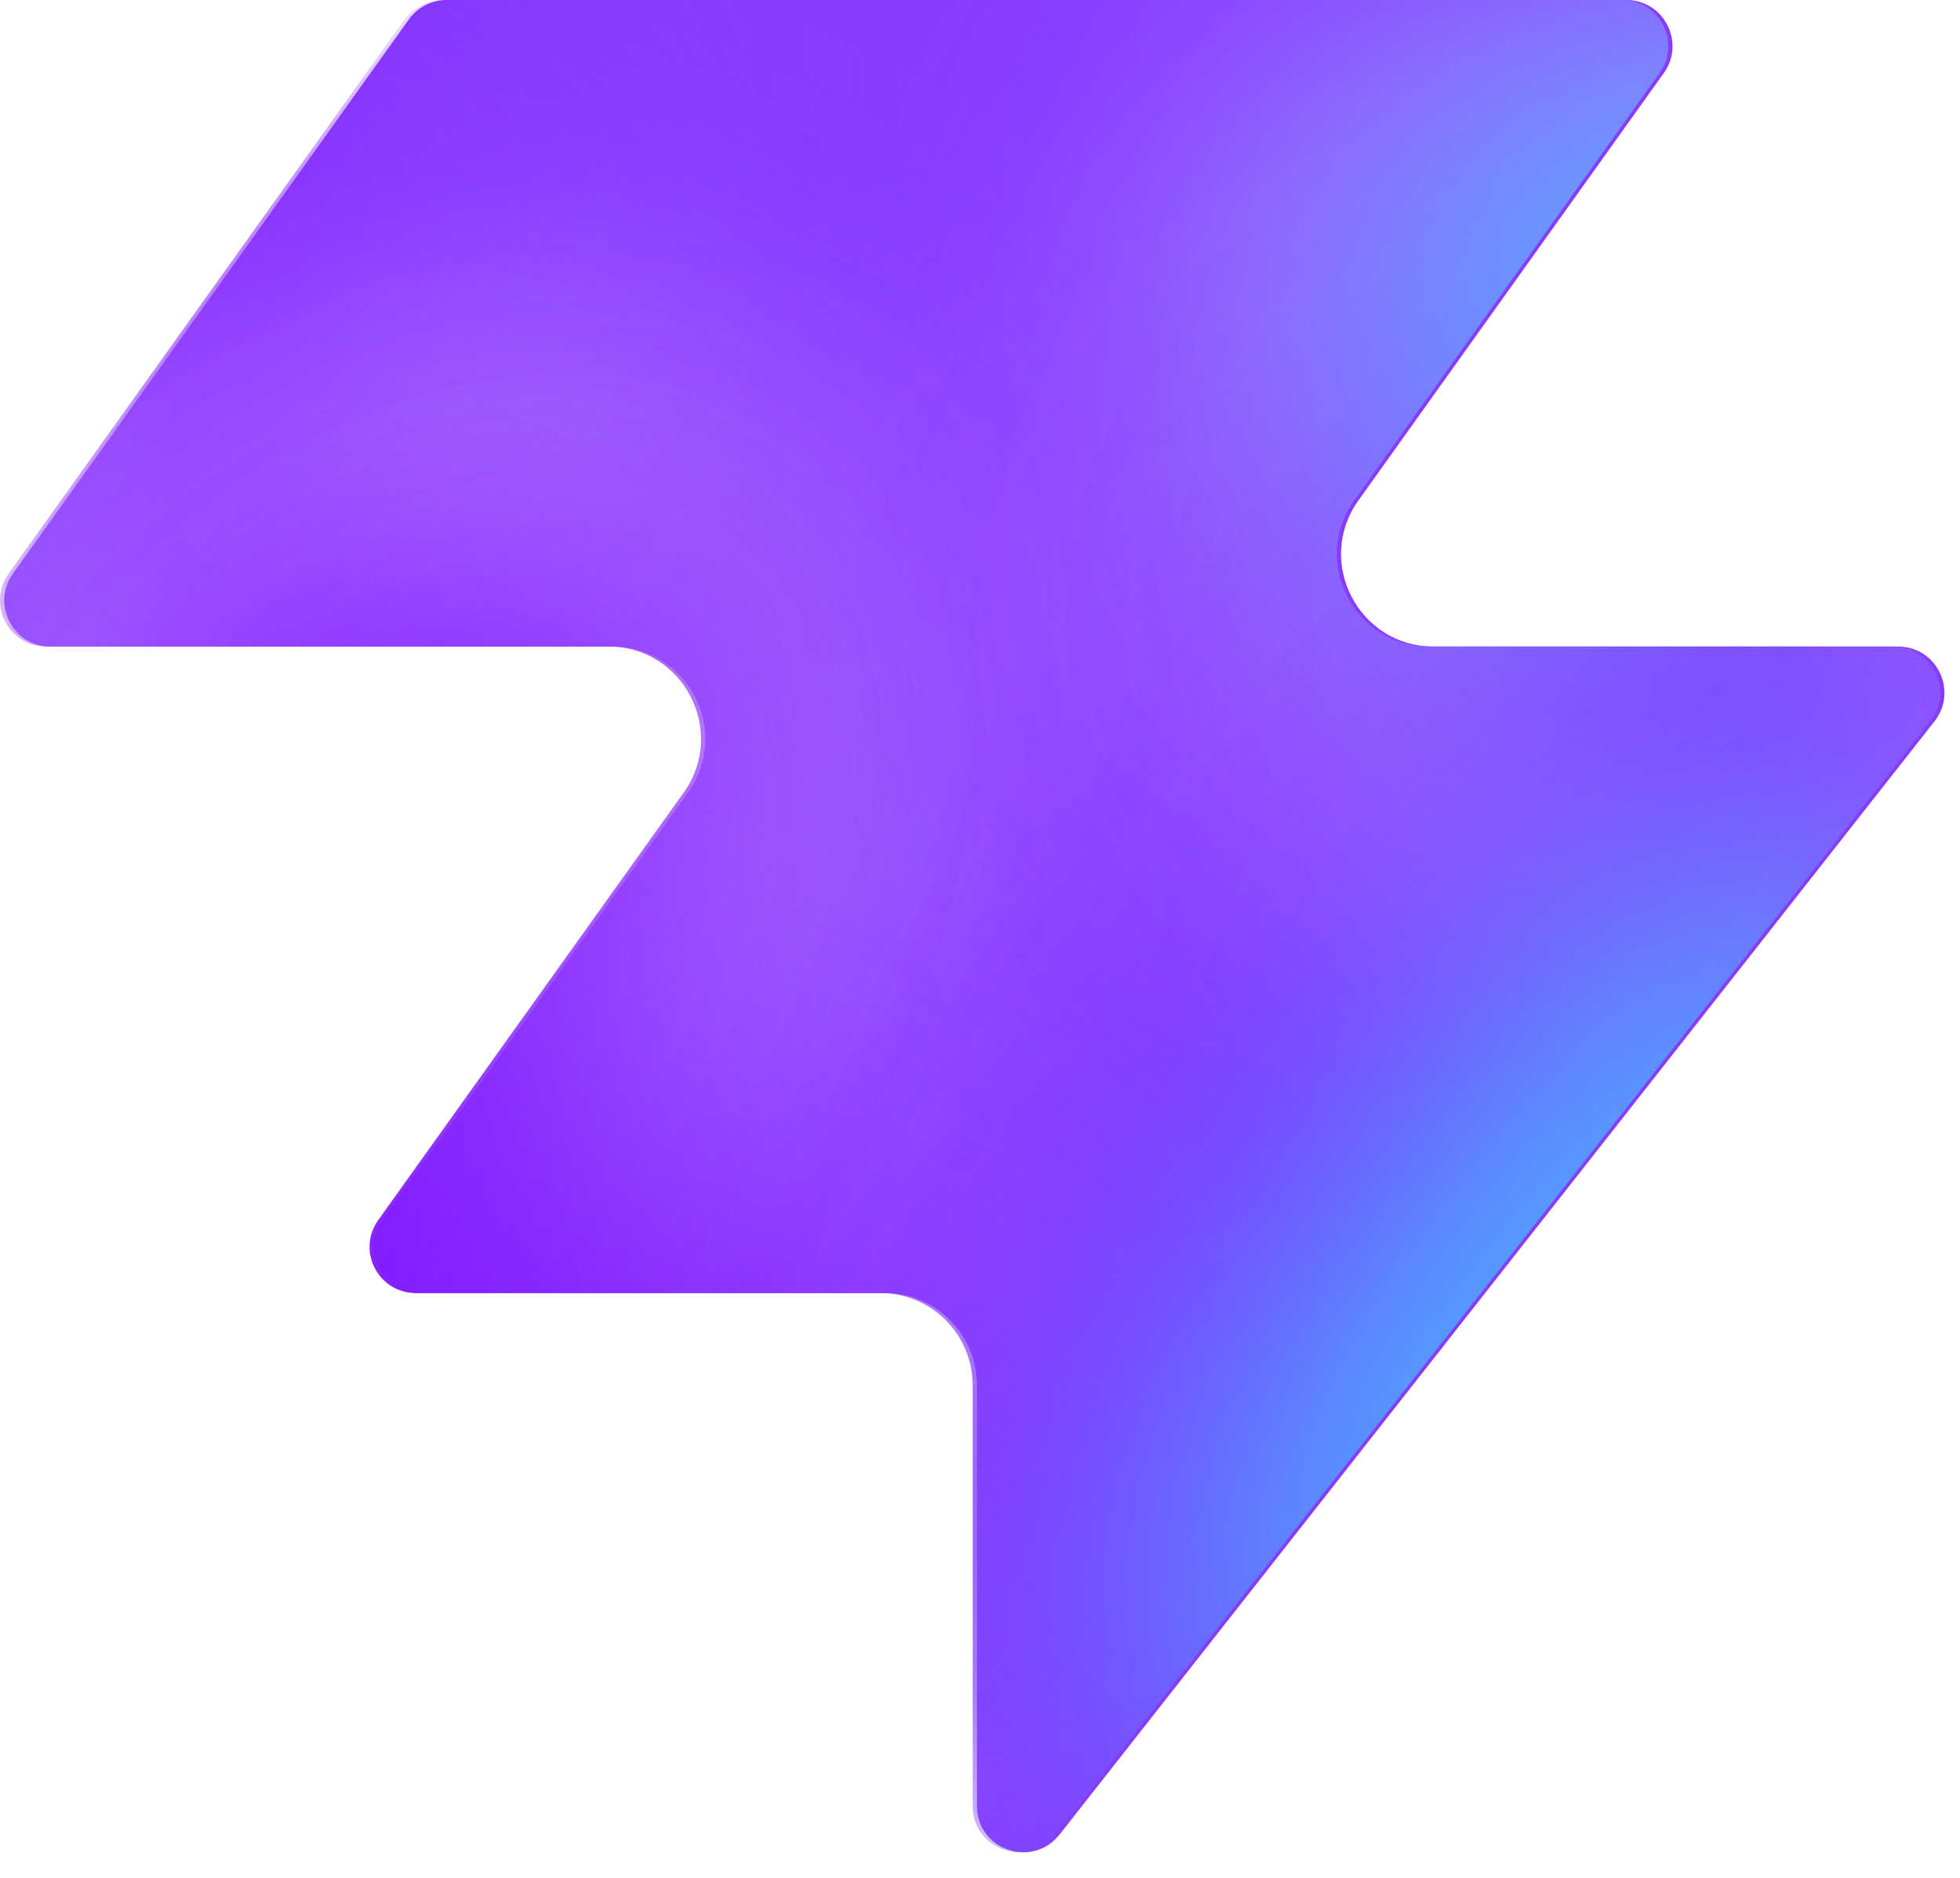
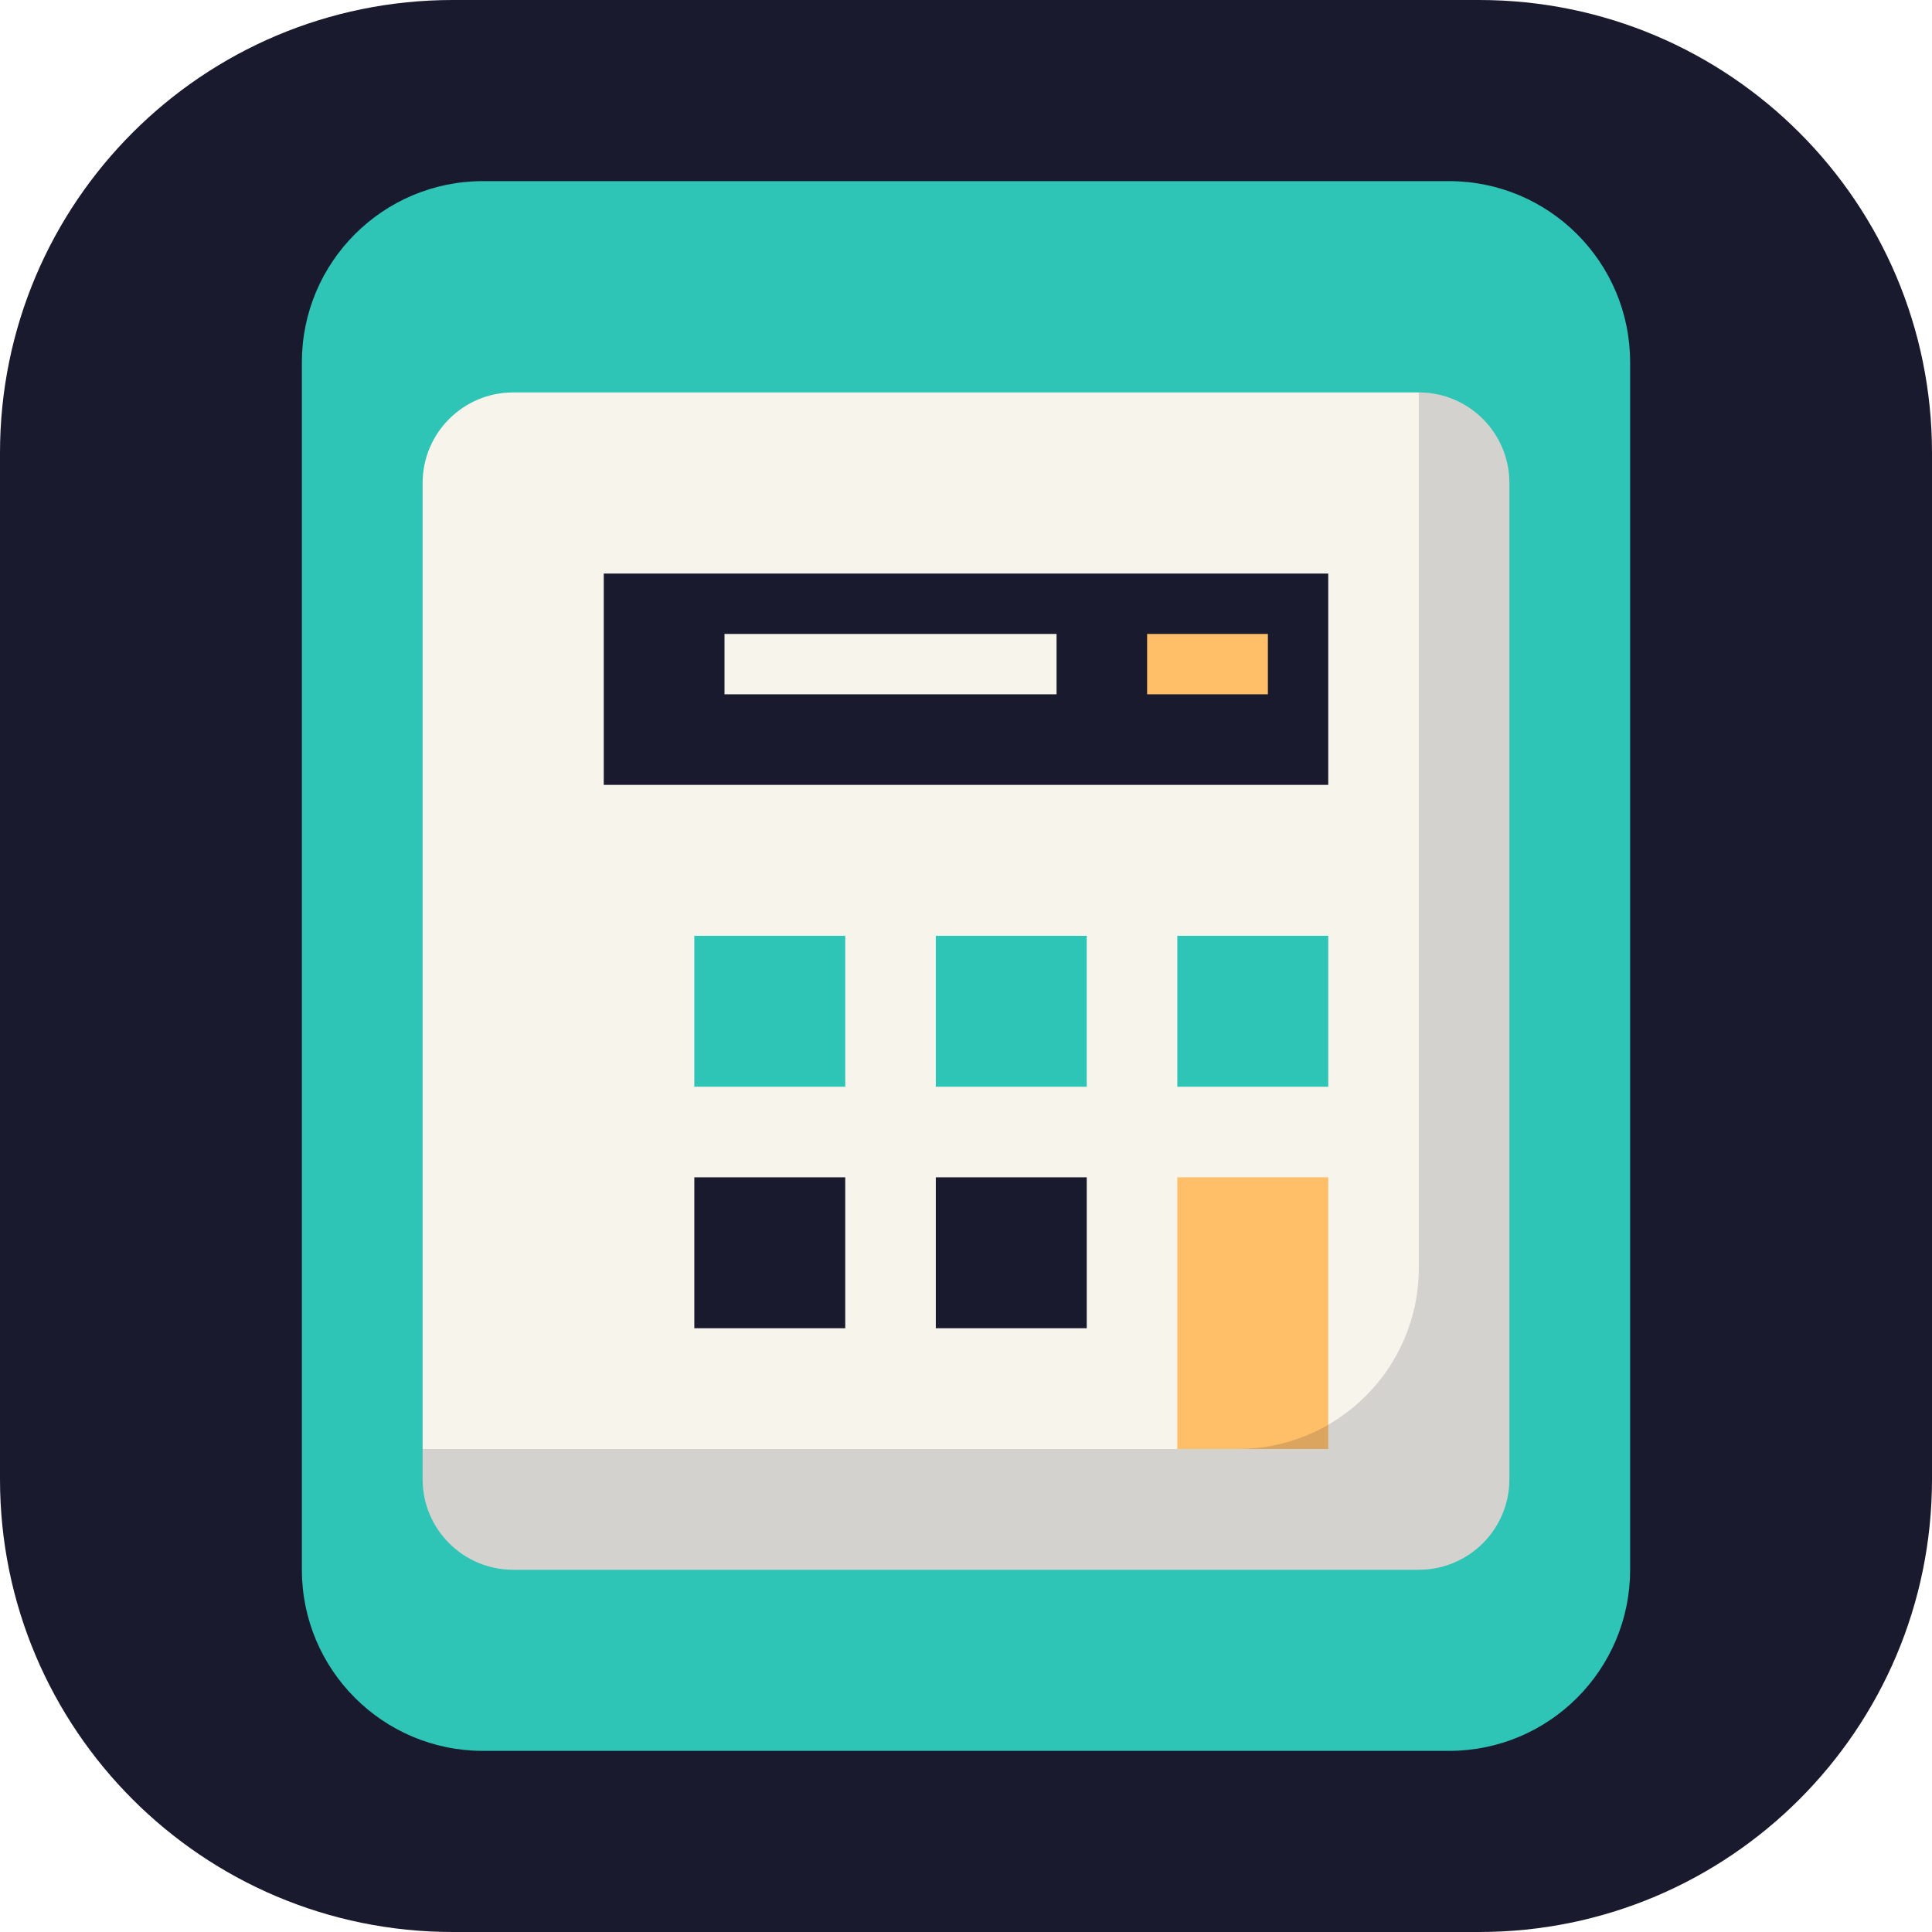
- <svg xmlns="http://www.w3.org/2000/svg" width="48" height="46" fill="none" viewBox="0 0 48 46">
-   <path fill="#863bff" d="M25.946 44.938c-.664.845-2.021.375-2.021-.698V33.937a2.26 2.26 0 0 0-2.262-2.262H10.287c-.92 0-1.456-1.04-.92-1.788l7.48-10.471c1.07-1.497 0-3.578-1.842-3.578H1.237c-.92 0-1.456-1.04-.92-1.788L10.013.474c.214-.297.556-.474.92-.474h28.894c.92 0 1.456 1.04.92 1.788l-7.48 10.471c-1.07 1.498 0 3.579 1.842 3.579h11.377c.943 0 1.473 1.088.89 1.83L25.947 44.94z" style="fill:#863bff;fill:color(display-p3 .525 .23 1);fill-opacity:1" />
-   <mask id="a" width="48" height="46" x="0" y="0" maskUnits="userSpaceOnUse" style="mask-type:alpha">
-     <path fill="#000" d="M25.842 44.938c-.664.844-2.021.375-2.021-.698V33.937a2.26 2.26 0 0 0-2.262-2.262H10.183c-.92 0-1.456-1.04-.92-1.788l7.48-10.471c1.07-1.498 0-3.579-1.842-3.579H1.133c-.92 0-1.456-1.04-.92-1.787L9.91.473c.214-.297.556-.474.92-.474h28.894c.92 0 1.456 1.04.92 1.788l-7.48 10.471c-1.07 1.498 0 3.578 1.842 3.578h11.377c.943 0 1.473 1.088.89 1.832L25.843 44.94z" style="fill:#000;fill-opacity:1" />
-   </mask>
-   <g mask="url(#a)">
-     <g filter="url(#b)">
-       <ellipse cx="5.508" cy="14.704" fill="#ede6ff" rx="5.508" ry="14.704" style="fill:#ede6ff;fill:color(display-p3 .927 .903 1);fill-opacity:1" transform="matrix(.00324 1 1 -.00324 -4.47 31.516)" />
-     </g>
-     <g filter="url(#c)">
-       <ellipse cx="10.399" cy="29.851" fill="#ede6ff" rx="10.399" ry="29.851" style="fill:#ede6ff;fill:color(display-p3 .927 .903 1);fill-opacity:1" transform="matrix(.00324 1 1 -.00324 -39.328 7.883)" />
-     </g>
-     <g filter="url(#d)">
-       <ellipse cx="5.508" cy="30.487" fill="#7e14ff" rx="5.508" ry="30.487" style="fill:#7e14ff;fill:color(display-p3 .492 .077 1);fill-opacity:1" transform="rotate(89.814 -25.913 -14.639)scale(1 -1)" />
-     </g>
-     <g filter="url(#e)">
-       <ellipse cx="5.508" cy="30.599" fill="#7e14ff" rx="5.508" ry="30.599" style="fill:#7e14ff;fill:color(display-p3 .492 .077 1);fill-opacity:1" transform="rotate(89.814 -32.644 -3.334)scale(1 -1)" />
-     </g>
-     <g filter="url(#f)">
-       <ellipse cx="5.508" cy="30.599" fill="#7e14ff" rx="5.508" ry="30.599" style="fill:#7e14ff;fill:color(display-p3 .492 .077 1);fill-opacity:1" transform="matrix(.00324 1 1 -.00324 -34.34 30.47)" />
-     </g>
-     <g filter="url(#g)">
-       <ellipse cx="14.072" cy="22.078" fill="#ede6ff" rx="14.072" ry="22.078" style="fill:#ede6ff;fill:color(display-p3 .927 .903 1);fill-opacity:1" transform="rotate(93.35 24.506 48.493)scale(-1 1)" />
-     </g>
-     <g filter="url(#h)">
-       <ellipse cx="3.47" cy="21.501" fill="#7e14ff" rx="3.47" ry="21.501" style="fill:#7e14ff;fill:color(display-p3 .492 .077 1);fill-opacity:1" transform="rotate(89.009 28.708 47.59)scale(-1 1)" />
-     </g>
-     <g filter="url(#i)">
-       <ellipse cx="3.47" cy="21.501" fill="#7e14ff" rx="3.47" ry="21.501" style="fill:#7e14ff;fill:color(display-p3 .492 .077 1);fill-opacity:1" transform="rotate(89.009 28.708 47.59)scale(-1 1)" />
-     </g>
-     <g filter="url(#j)">
-       <ellipse cx=".387" cy="8.972" fill="#7e14ff" rx="4.407" ry="29.108" style="fill:#7e14ff;fill:color(display-p3 .492 .077 1);fill-opacity:1" transform="rotate(39.51 .387 8.972)" />
-     </g>
-     <g filter="url(#k)">
-       <ellipse cx="47.523" cy="-6.092" fill="#7e14ff" rx="4.407" ry="29.108" style="fill:#7e14ff;fill:color(display-p3 .492 .077 1);fill-opacity:1" transform="rotate(37.892 47.523 -6.092)" />
-     </g>
-     <g filter="url(#l)">
-       <ellipse cx="41.412" cy="6.333" fill="#47bfff" rx="5.971" ry="9.665" style="fill:#47bfff;fill:color(display-p3 .28 .748 1);fill-opacity:1" transform="rotate(37.892 41.412 6.333)" />
-     </g>
-     <g filter="url(#m)">
-       <ellipse cx="-1.879" cy="38.332" fill="#7e14ff" rx="4.407" ry="29.108" style="fill:#7e14ff;fill:color(display-p3 .492 .077 1);fill-opacity:1" transform="rotate(37.892 -1.88 38.332)" />
-     </g>
-     <g filter="url(#n)">
-       <ellipse cx="-1.879" cy="38.332" fill="#7e14ff" rx="4.407" ry="29.108" style="fill:#7e14ff;fill:color(display-p3 .492 .077 1);fill-opacity:1" transform="rotate(37.892 -1.88 38.332)" />
-     </g>
-     <g filter="url(#o)">
-       <ellipse cx="35.651" cy="29.907" fill="#7e14ff" rx="4.407" ry="29.108" style="fill:#7e14ff;fill:color(display-p3 .492 .077 1);fill-opacity:1" transform="rotate(37.892 35.651 29.907)" />
-     </g>
-     <g filter="url(#p)">
-       <ellipse cx="38.418" cy="32.4" fill="#47bfff" rx="5.971" ry="15.297" style="fill:#47bfff;fill:color(display-p3 .28 .748 1);fill-opacity:1" transform="rotate(37.892 38.418 32.4)" />
-     </g>
-   </g>
-   <defs>
-     <filter id="b" width="60.045" height="41.654" x="-19.77" y="16.149" color-interpolation-filters="sRGB" filterUnits="userSpaceOnUse">
-       <feFlood flood-opacity="0" result="BackgroundImageFix" />
-       <feBlend in="SourceGraphic" in2="BackgroundImageFix" result="shape" />
-       <feGaussianBlur result="effect1_foregroundBlur_2002_17158" stdDeviation="7.659" />
-     </filter>
-     <filter id="c" width="90.34" height="51.437" x="-54.613" y="-7.533" color-interpolation-filters="sRGB" filterUnits="userSpaceOnUse">
-       <feFlood flood-opacity="0" result="BackgroundImageFix" />
-       <feBlend in="SourceGraphic" in2="BackgroundImageFix" result="shape" />
-       <feGaussianBlur result="effect1_foregroundBlur_2002_17158" stdDeviation="7.659" />
-     </filter>
-     <filter id="d" width="79.355" height="29.4" x="-49.64" y="2.03" color-interpolation-filters="sRGB" filterUnits="userSpaceOnUse">
-       <feFlood flood-opacity="0" result="BackgroundImageFix" />
-       <feBlend in="SourceGraphic" in2="BackgroundImageFix" result="shape" />
-       <feGaussianBlur result="effect1_foregroundBlur_2002_17158" stdDeviation="4.596" />
-     </filter>
-     <filter id="e" width="79.579" height="29.4" x="-45.045" y="20.029" color-interpolation-filters="sRGB" filterUnits="userSpaceOnUse">
-       <feFlood flood-opacity="0" result="BackgroundImageFix" />
-       <feBlend in="SourceGraphic" in2="BackgroundImageFix" result="shape" />
-       <feGaussianBlur result="effect1_foregroundBlur_2002_17158" stdDeviation="4.596" />
-     </filter>
-     <filter id="f" width="79.579" height="29.4" x="-43.513" y="21.178" color-interpolation-filters="sRGB" filterUnits="userSpaceOnUse">
-       <feFlood flood-opacity="0" result="BackgroundImageFix" />
-       <feBlend in="SourceGraphic" in2="BackgroundImageFix" result="shape" />
-       <feGaussianBlur result="effect1_foregroundBlur_2002_17158" stdDeviation="4.596" />
-     </filter>
-     <filter id="g" width="74.749" height="58.852" x="15.756" y="-17.901" color-interpolation-filters="sRGB" filterUnits="userSpaceOnUse">
-       <feFlood flood-opacity="0" result="BackgroundImageFix" />
-       <feBlend in="SourceGraphic" in2="BackgroundImageFix" result="shape" />
-       <feGaussianBlur result="effect1_foregroundBlur_2002_17158" stdDeviation="7.659" />
-     </filter>
-     <filter id="h" width="61.377" height="25.362" x="23.548" y="2.284" color-interpolation-filters="sRGB" filterUnits="userSpaceOnUse">
-       <feFlood flood-opacity="0" result="BackgroundImageFix" />
-       <feBlend in="SourceGraphic" in2="BackgroundImageFix" result="shape" />
-       <feGaussianBlur result="effect1_foregroundBlur_2002_17158" stdDeviation="4.596" />
-     </filter>
-     <filter id="i" width="61.377" height="25.362" x="23.548" y="2.284" color-interpolation-filters="sRGB" filterUnits="userSpaceOnUse">
-       <feFlood flood-opacity="0" result="BackgroundImageFix" />
-       <feBlend in="SourceGraphic" in2="BackgroundImageFix" result="shape" />
-       <feGaussianBlur result="effect1_foregroundBlur_2002_17158" stdDeviation="4.596" />
-     </filter>
-     <filter id="j" width="56.045" height="63.649" x="-27.636" y="-22.853" color-interpolation-filters="sRGB" filterUnits="userSpaceOnUse">
-       <feFlood flood-opacity="0" result="BackgroundImageFix" />
-       <feBlend in="SourceGraphic" in2="BackgroundImageFix" result="shape" />
-       <feGaussianBlur result="effect1_foregroundBlur_2002_17158" stdDeviation="4.596" />
-     </filter>
-     <filter id="k" width="54.814" height="64.646" x="20.116" y="-38.415" color-interpolation-filters="sRGB" filterUnits="userSpaceOnUse">
-       <feFlood flood-opacity="0" result="BackgroundImageFix" />
-       <feBlend in="SourceGraphic" in2="BackgroundImageFix" result="shape" />
-       <feGaussianBlur result="effect1_foregroundBlur_2002_17158" stdDeviation="4.596" />
-     </filter>
-     <filter id="l" width="33.541" height="35.313" x="24.641" y="-11.323" color-interpolation-filters="sRGB" filterUnits="userSpaceOnUse">
-       <feFlood flood-opacity="0" result="BackgroundImageFix" />
-       <feBlend in="SourceGraphic" in2="BackgroundImageFix" result="shape" />
-       <feGaussianBlur result="effect1_foregroundBlur_2002_17158" stdDeviation="4.596" />
-     </filter>
-     <filter id="m" width="54.814" height="64.646" x="-29.286" y="6.009" color-interpolation-filters="sRGB" filterUnits="userSpaceOnUse">
-       <feFlood flood-opacity="0" result="BackgroundImageFix" />
-       <feBlend in="SourceGraphic" in2="BackgroundImageFix" result="shape" />
-       <feGaussianBlur result="effect1_foregroundBlur_2002_17158" stdDeviation="4.596" />
-     </filter>
-     <filter id="n" width="54.814" height="64.646" x="-29.286" y="6.009" color-interpolation-filters="sRGB" filterUnits="userSpaceOnUse">
-       <feFlood flood-opacity="0" result="BackgroundImageFix" />
-       <feBlend in="SourceGraphic" in2="BackgroundImageFix" result="shape" />
-       <feGaussianBlur result="effect1_foregroundBlur_2002_17158" stdDeviation="4.596" />
-     </filter>
-     <filter id="o" width="54.814" height="64.646" x="8.244" y="-2.416" color-interpolation-filters="sRGB" filterUnits="userSpaceOnUse">
-       <feFlood flood-opacity="0" result="BackgroundImageFix" />
-       <feBlend in="SourceGraphic" in2="BackgroundImageFix" result="shape" />
-       <feGaussianBlur result="effect1_foregroundBlur_2002_17158" stdDeviation="4.596" />
-     </filter>
-     <filter id="p" width="39.409" height="43.623" x="18.713" y="10.588" color-interpolation-filters="sRGB" filterUnits="userSpaceOnUse">
-       <feFlood flood-opacity="0" result="BackgroundImageFix" />
-       <feBlend in="SourceGraphic" in2="BackgroundImageFix" result="shape" />
-       <feGaussianBlur result="effect1_foregroundBlur_2002_17158" stdDeviation="4.596" />
-     </filter>
-   </defs>
+ <svg xmlns="http://www.w3.org/2000/svg" viewBox="0 0 64 64" role="img" aria-label="Business value calculator">
+   <rect width="64" height="64" rx="15" fill="#1a1a2e" />
+   <path fill="#2ec4b6" d="M10 12a6 6 0 0 1 6-6h32a6 6 0 0 1 6 6v40a6 6 0 0 1-6 6H16a6 6 0 0 1-6-6z" />
+   <path fill="#f7f4ec" d="M17 13h30a3 3 0 0 1 3 3v33a3 3 0 0 1-3 3H17a3 3 0 0 1-3-3V16a3 3 0 0 1 3-3z" />
+   <path fill="#1a1a2e" d="M20 19h24v7H20z" />
+   <path fill="#2ec4b6" d="M23 31h5v5h-5zm8 0h5v5h-5zm8 0h5v5h-5z" />
+   <path fill="#1a1a2e" d="M23 39h5v5h-5zm8 0h5v5h-5z" />
+   <path fill="#ffbf69" d="M39 39h5v9h-5z" />
+   <path fill="#f7f4ec" d="M24 21h11v2H24z" />
+   <path fill="#ffbf69" d="M38 21h4v2h-4z" />
+   <path fill="#1a1a2e" fill-opacity=".16" d="M50 16v33a3 3 0 0 1-3 3H17a3 3 0 0 1-3-3v-1h27a6 6 0 0 0 6-6V13a3 3 0 0 1 3 3z" />
</svg>
